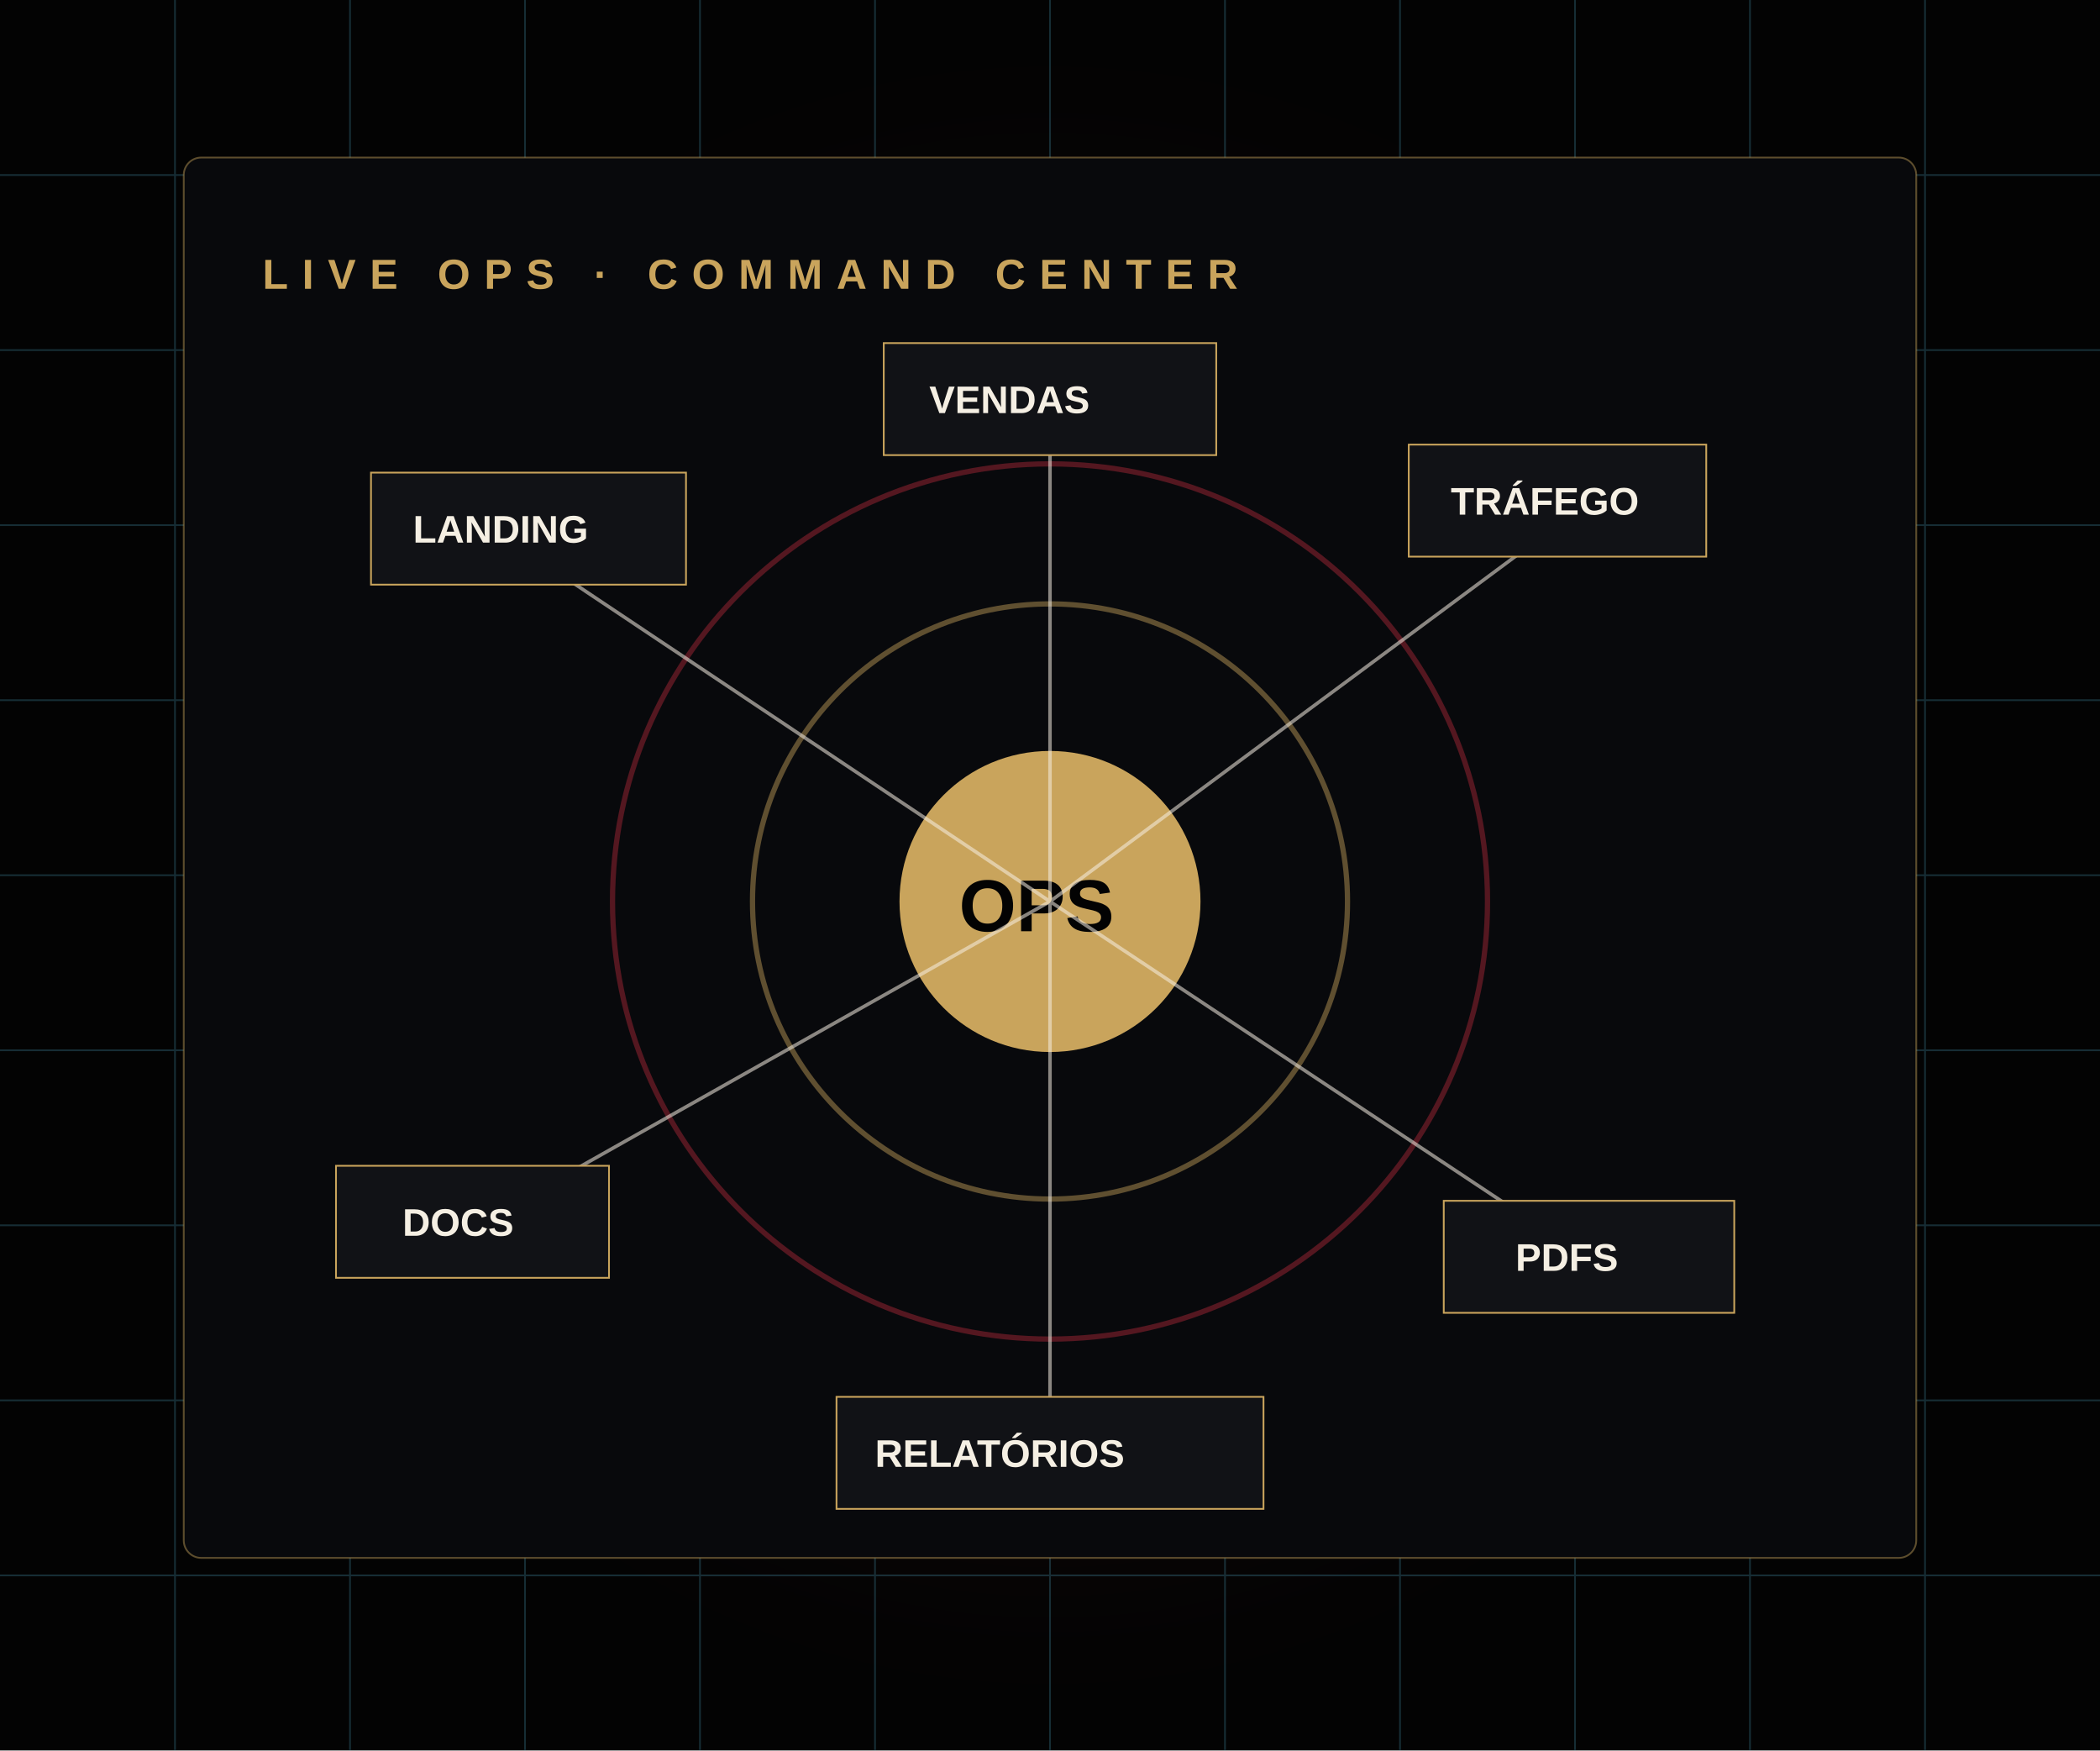
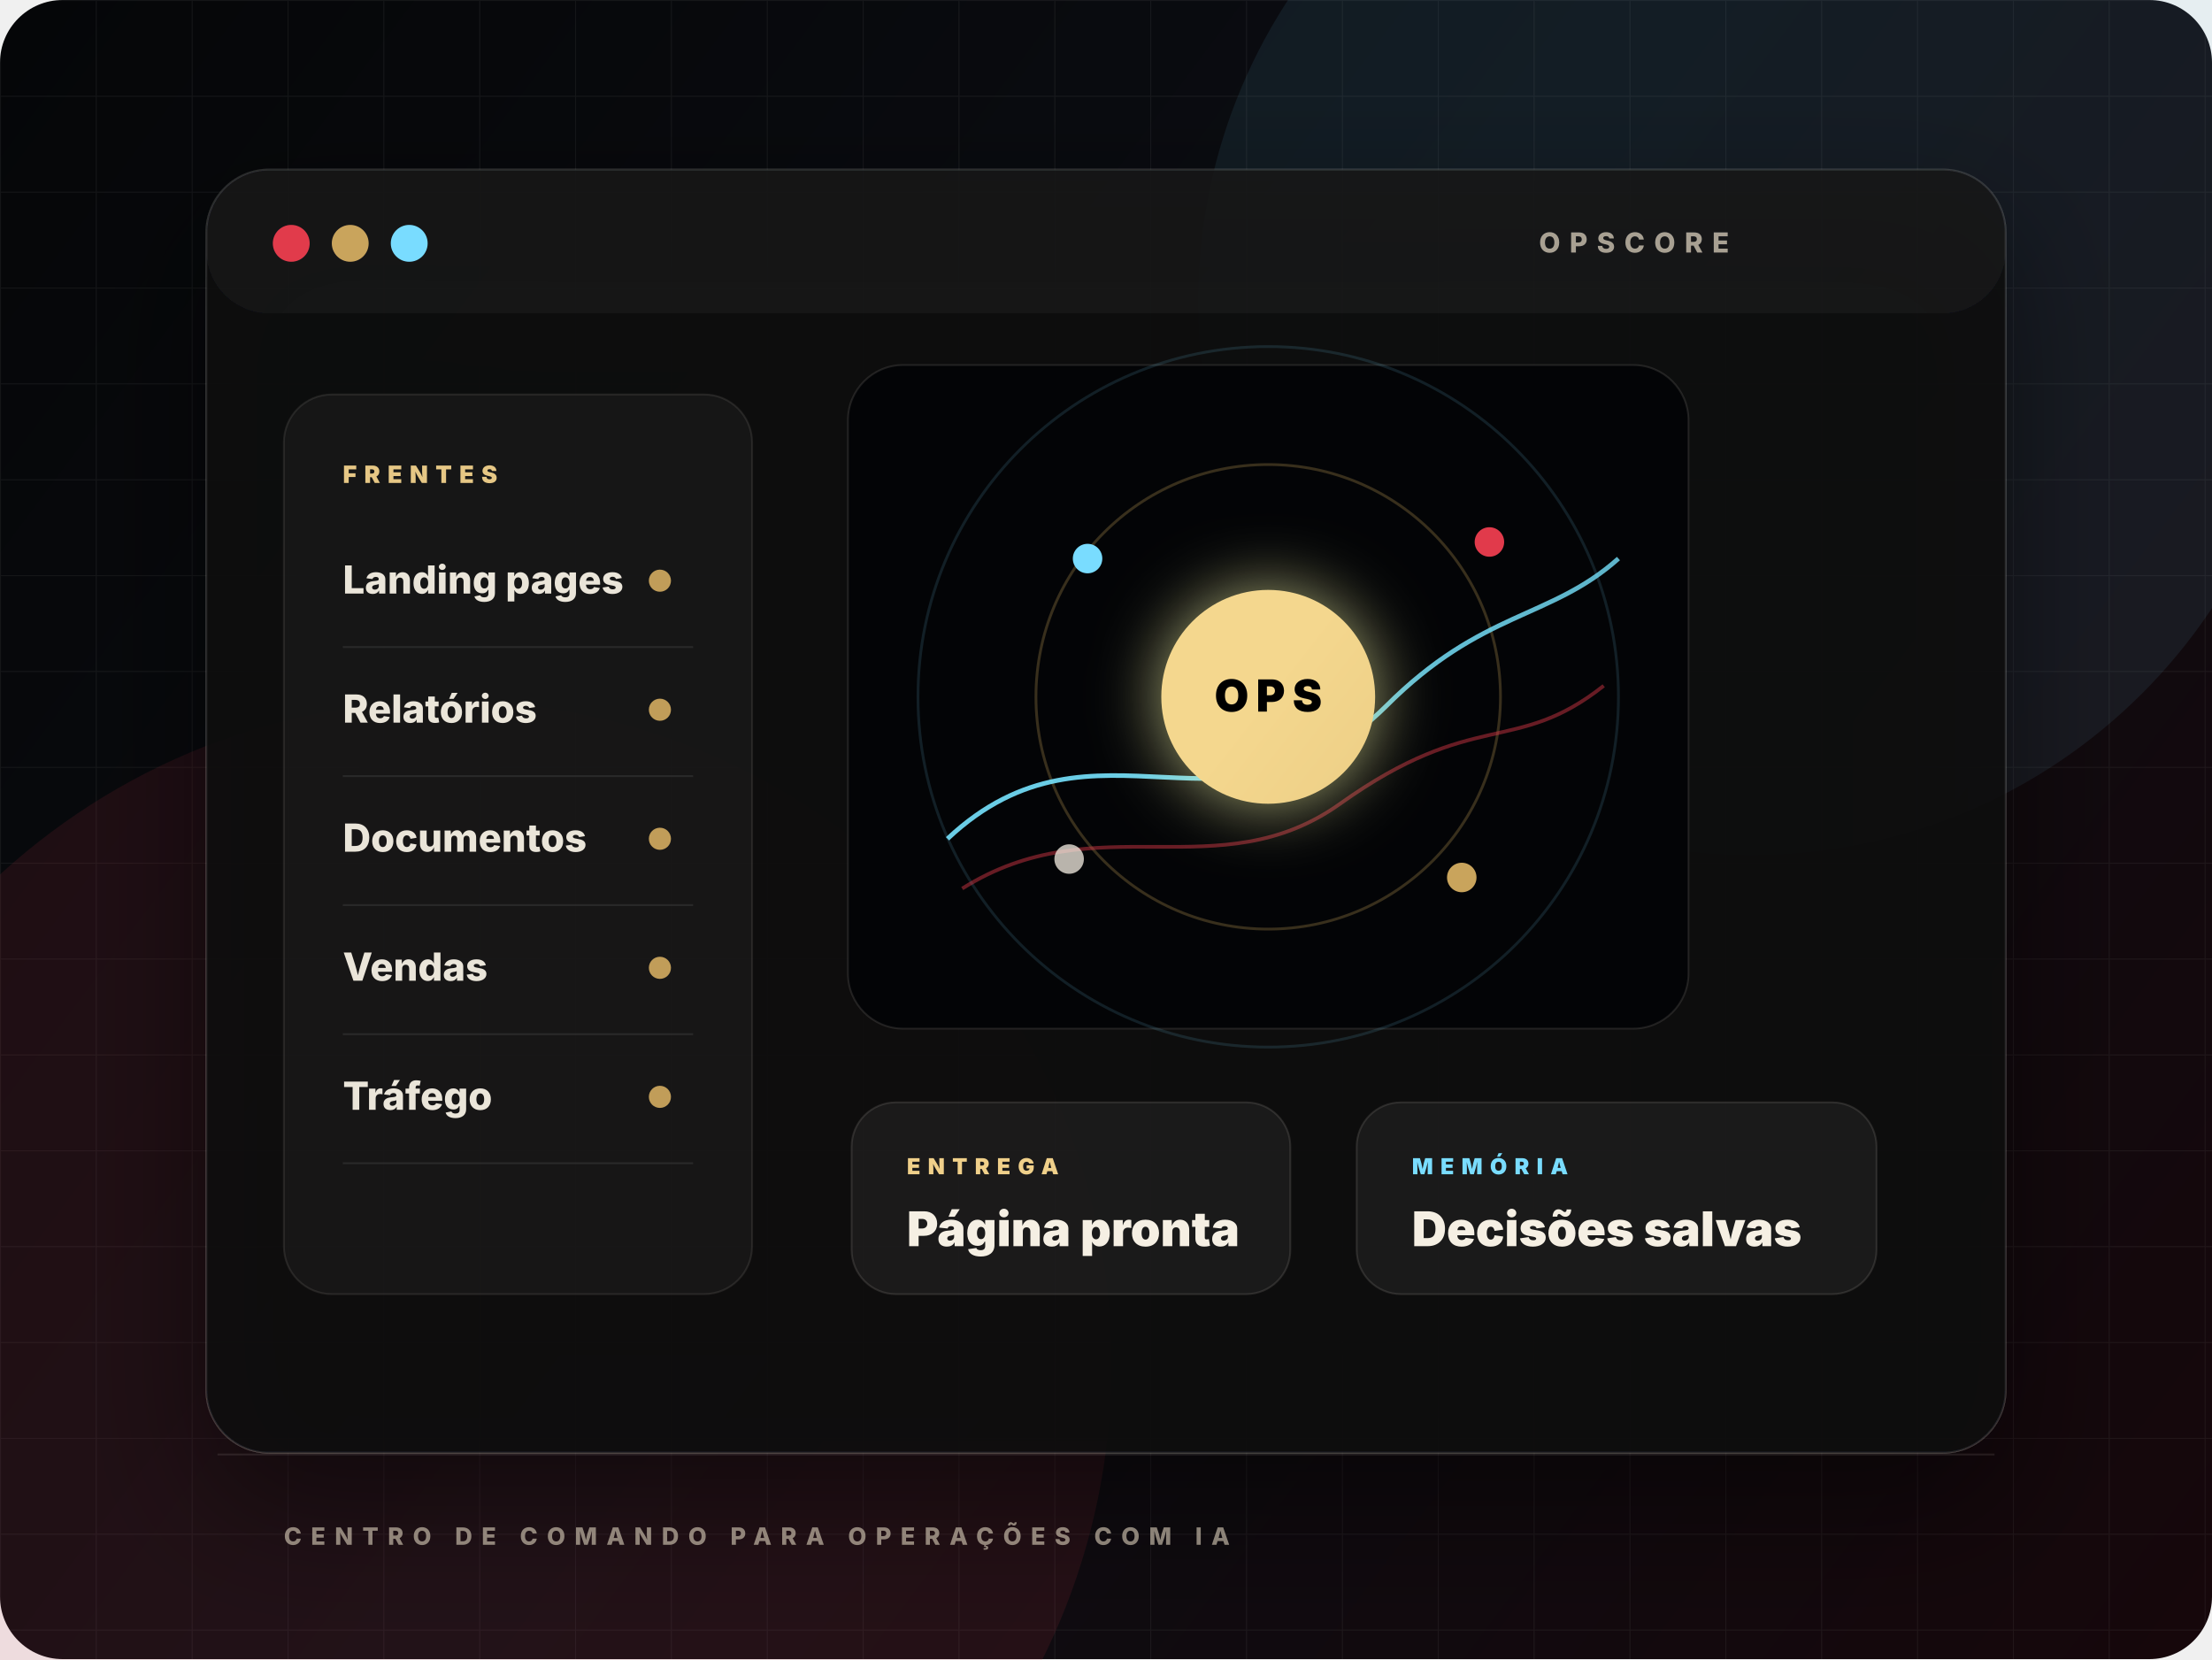
- <svg xmlns="http://www.w3.org/2000/svg" width="1200" height="1000" viewBox="0 0 1200 1000" fill="none">
-   <rect width="1200" height="1000" fill="#030303" />
-   <radialGradient id="r" cx="0" cy="0" r="1" gradientUnits="userSpaceOnUse" gradientTransform="translate(600 500) rotate(90) scale(500)">
-     <stop stop-color="#E23045" stop-opacity="0.34" />
-     <stop offset="1" stop-color="#030303" stop-opacity="0" />
-   </radialGradient>
-   <rect width="1200" height="1000" fill="url(#r)" />
-   <g opacity="0.20" stroke="#62D6FF">
-     <path d="M0 100H1200M0 200H1200M0 300H1200M0 400H1200M0 500H1200M0 600H1200M0 700H1200M0 800H1200M0 900H1200M100 0V1000M200 0V1000M300 0V1000M400 0V1000M500 0V1000M600 0V1000M700 0V1000M800 0V1000M900 0V1000M1000 0V1000M1100 0V1000" />
+ <svg xmlns="http://www.w3.org/2000/svg" width="1200" height="900" viewBox="0 0 1200 900" fill="none">
+   <defs>
+     <linearGradient id="bg" x1="0" y1="0" x2="1200" y2="900" gradientUnits="userSpaceOnUse">
+       <stop stop-color="#050608" />
+       <stop offset="0.48" stop-color="#0B0D12" />
+       <stop offset="1" stop-color="#16070B" />
+     </linearGradient>
+     <linearGradient id="gold" x1="248" y1="148" x2="982" y2="721" gradientUnits="userSpaceOnUse">
+       <stop stop-color="#F4D78E" />
+       <stop offset="1" stop-color="#A67C35" />
+     </linearGradient>
+     <linearGradient id="cyan" x1="244" y1="141" x2="1022" y2="697" gradientUnits="userSpaceOnUse">
+       <stop stop-color="#76E4FF" stop-opacity="0.9" />
+       <stop offset="1" stop-color="#76E4FF" stop-opacity="0" />
+     </linearGradient>
+     <filter id="glow" x="-40%" y="-40%" width="180%" height="180%">
+       <feGaussianBlur stdDeviation="18" result="blur" />
+       <feColorMatrix in="blur" type="matrix" values="1 0 0 0 0.87 0 1 0 0 0.55 0 0 1 0 0.16 0 0 0 0.65 0" />
+       <feBlend in="SourceGraphic" />
+     </filter>
+     <filter id="soft" x="-30%" y="-30%" width="160%" height="160%">
+       <feDropShadow dx="0" dy="30" stdDeviation="35" flood-color="#000" flood-opacity="0.55" />
+     </filter>
+     <pattern id="grid" width="52" height="52" patternUnits="userSpaceOnUse">
+       <path d="M52 0H0V52" stroke="#FFFFFF" stroke-opacity="0.055" stroke-width="1" />
+     </pattern>
+   </defs>
+   <rect width="1200" height="900" rx="34" fill="url(#bg)" />
+   <rect width="1200" height="900" rx="34" fill="url(#grid)" />
+   <circle cx="950" cy="164" r="300" fill="#79DCFF" fill-opacity="0.08" />
+   <circle cx="243" cy="740" r="360" fill="#E13A4B" fill-opacity="0.11" />
+   <g filter="url(#soft)">
+     <rect x="112" y="92" width="976" height="696" rx="34" fill="#080A0E" fill-opacity="0.88" stroke="#F5EFE3" stroke-opacity="0.13" />
+     <rect x="112" y="92" width="976" height="78" rx="34" fill="#FFFFFF" fill-opacity="0.045" />
+     <circle cx="158" cy="132" r="10" fill="#E13A4B" />
+     <circle cx="190" cy="132" r="10" fill="#C9A45C" />
+     <circle cx="222" cy="132" r="10" fill="#79DCFF" />
+     <text x="938" y="137" text-anchor="end" font-family="Inter, Arial" font-size="15" font-weight="800" letter-spacing="5" fill="#D8CDB8" fill-opacity="0.75">OPSCORE</text>
  </g>
-   <rect x="105" y="90" width="990" height="800" rx="10" fill="#08090C" stroke="#C9A45C" stroke-opacity="0.45" />
-   <text x="150" y="165" font-family="Arial" font-size="24" font-weight="900" fill="#C9A45C" letter-spacing="8">LIVE OPS · COMMAND CENTER</text>
-   <circle cx="600" cy="515" r="250" stroke="#E23045" stroke-width="3" opacity="0.35" />
-   <circle cx="600" cy="515" r="170" stroke="#C9A45C" stroke-width="3" opacity="0.45" />
-   <circle cx="600" cy="515" r="86" fill="#C9A45C" />
-   <text x="548" y="532" font-family="Arial" font-size="42" font-weight="900" fill="#030303">OPS</text>
-   <g stroke="#F5EFE3" stroke-opacity="0.55" stroke-width="2">
-     <path d="M600 515L302 316M600 515L890 300M600 515L265 704M600 515L915 724M600 515L600 230M600 515L600 825" />
+   <g opacity="0.95">
+     <rect x="154" y="214" width="254" height="488" rx="26" fill="#FFFFFF" fill-opacity="0.045" stroke="#F5EFE3" stroke-opacity="0.10" />
+     <text x="186" y="262" font-family="Inter, Arial" font-size="13" font-weight="900" letter-spacing="4" fill="#F0D08A">FRENTES</text>
+     <g font-family="Inter, Arial" font-size="21" font-weight="800" fill="#F5EFE3">
+       <text x="186" y="322">Landing pages</text>
+       <text x="186" y="392">Relatórios</text>
+       <text x="186" y="462">Documentos</text>
+       <text x="186" y="532">Vendas</text>
+       <text x="186" y="602">Tráfego</text>
+     </g>
+     <g fill="#C9A45C">
+       <circle cx="358" cy="315" r="6" />
+       <circle cx="358" cy="385" r="6" />
+       <circle cx="358" cy="455" r="6" />
+       <circle cx="358" cy="525" r="6" />
+       <circle cx="358" cy="595" r="6" />
+     </g>
+     <g stroke="#FFFFFF" stroke-opacity="0.08">
+       <path d="M186 351H376" />
+       <path d="M186 421H376" />
+       <path d="M186 491H376" />
+       <path d="M186 561H376" />
+       <path d="M186 631H376" />
+     </g>
  </g>
-   <g font-family="Arial" font-size="22" font-weight="900" fill="#F5EFE3">
-     <rect x="212" y="270" width="180" height="64" fill="#111216" stroke="#C9A45C" />
-     <text x="236" y="310">LANDING</text>
-     <rect x="805" y="254" width="170" height="64" fill="#111216" stroke="#C9A45C" />
-     <text x="829" y="294">TRÁFEGO</text>
-     <rect x="192" y="666" width="156" height="64" fill="#111216" stroke="#C9A45C" />
-     <text x="230" y="706">DOCS</text>
-     <rect x="825" y="686" width="166" height="64" fill="#111216" stroke="#C9A45C" />
-     <text x="866" y="726">PDFS</text>
-     <rect x="505" y="196" width="190" height="64" fill="#111216" stroke="#C9A45C" />
-     <text x="531" y="236">VENDAS</text>
-     <rect x="478" y="798" width="244" height="64" fill="#111216" stroke="#C9A45C" />
-     <text x="500" y="838">RELATÓRIOS</text>
+   <g transform="translate(460 198)">
+     <rect x="0" y="0" width="456" height="360" rx="30" fill="#030406" stroke="#F5EFE3" stroke-opacity="0.11" />
+     <circle cx="228" cy="180" r="126" stroke="#C9A45C" stroke-opacity="0.27" stroke-width="1.5" />
+     <circle cx="228" cy="180" r="190" stroke="#79DCFF" stroke-opacity="0.13" stroke-width="1.5" />
+     <path d="M54 257C135 181 208 268 292 185C344 133 381 138 418 105" stroke="url(#cyan)" stroke-width="2.5" />
+     <path d="M62 284C135 238 201 285 267 238C340 186 362 212 410 174" stroke="#E13A4B" stroke-opacity="0.45" stroke-width="2" />
+     <g filter="url(#glow)">
+       <circle cx="228" cy="180" r="58" fill="url(#gold)" />
+       <text x="228" y="188" text-anchor="middle" font-family="Inter, Arial" font-size="24" font-weight="950" letter-spacing="4" fill="#050505">OPS</text>
+     </g>
+     <circle cx="130" cy="105" r="8" fill="#79DCFF" />
+     <circle cx="348" cy="96" r="8" fill="#E13A4B" />
+     <circle cx="333" cy="278" r="8" fill="#C9A45C" />
+     <circle cx="120" cy="268" r="8" fill="#F5EFE3" fill-opacity="0.75" />
  </g>
+   <g>
+     <rect x="462" y="598" width="238" height="104" rx="24" fill="#FFFFFF" fill-opacity="0.055" stroke="#F5EFE3" stroke-opacity="0.12" />
+     <text x="492" y="637" font-family="Inter, Arial" font-size="12" font-weight="900" letter-spacing="4" fill="#F0D08A">ENTREGA</text>
+     <text x="492" y="676" font-family="Inter, Arial" font-size="26" font-weight="850" fill="#F5EFE3">Página pronta</text>
+     <rect x="736" y="598" width="282" height="104" rx="24" fill="#FFFFFF" fill-opacity="0.055" stroke="#F5EFE3" stroke-opacity="0.12" />
+     <text x="766" y="637" font-family="Inter, Arial" font-size="12" font-weight="900" letter-spacing="4" fill="#79DCFF">MEMÓRIA</text>
+     <text x="766" y="676" font-family="Inter, Arial" font-size="26" font-weight="850" fill="#F5EFE3">Decisões salvas</text>
+   </g>
+   <path d="M118 789H1082" stroke="#F5EFE3" stroke-opacity="0.10" />
+   <text x="154" y="838" font-family="Inter, Arial" font-size="13" font-weight="800" letter-spacing="5" fill="#D8CDB8" fill-opacity="0.62">CENTRO DE COMANDO PARA OPERAÇÕES COM IA</text>
</svg>
